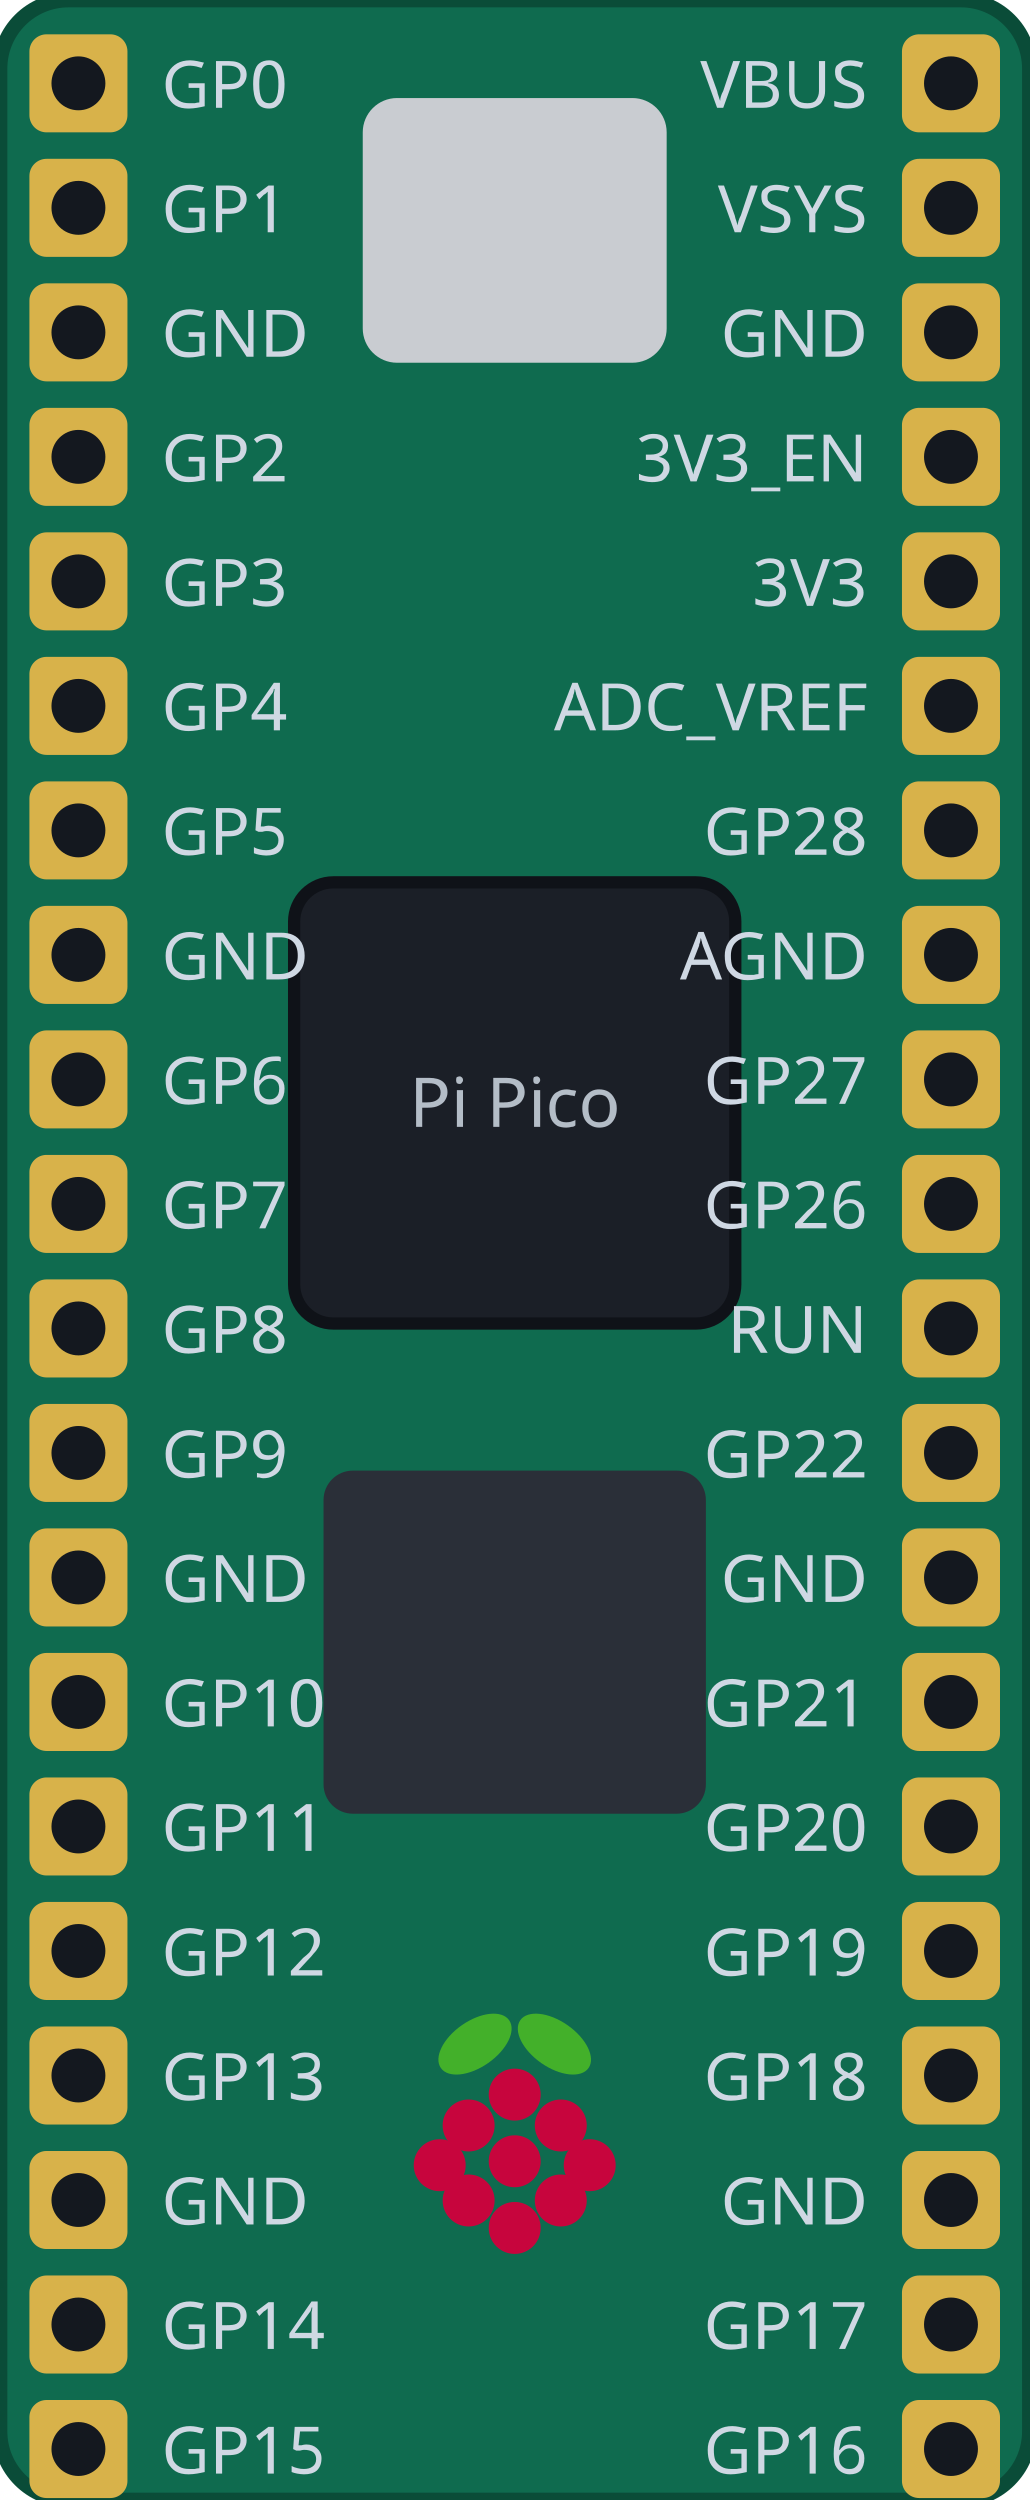
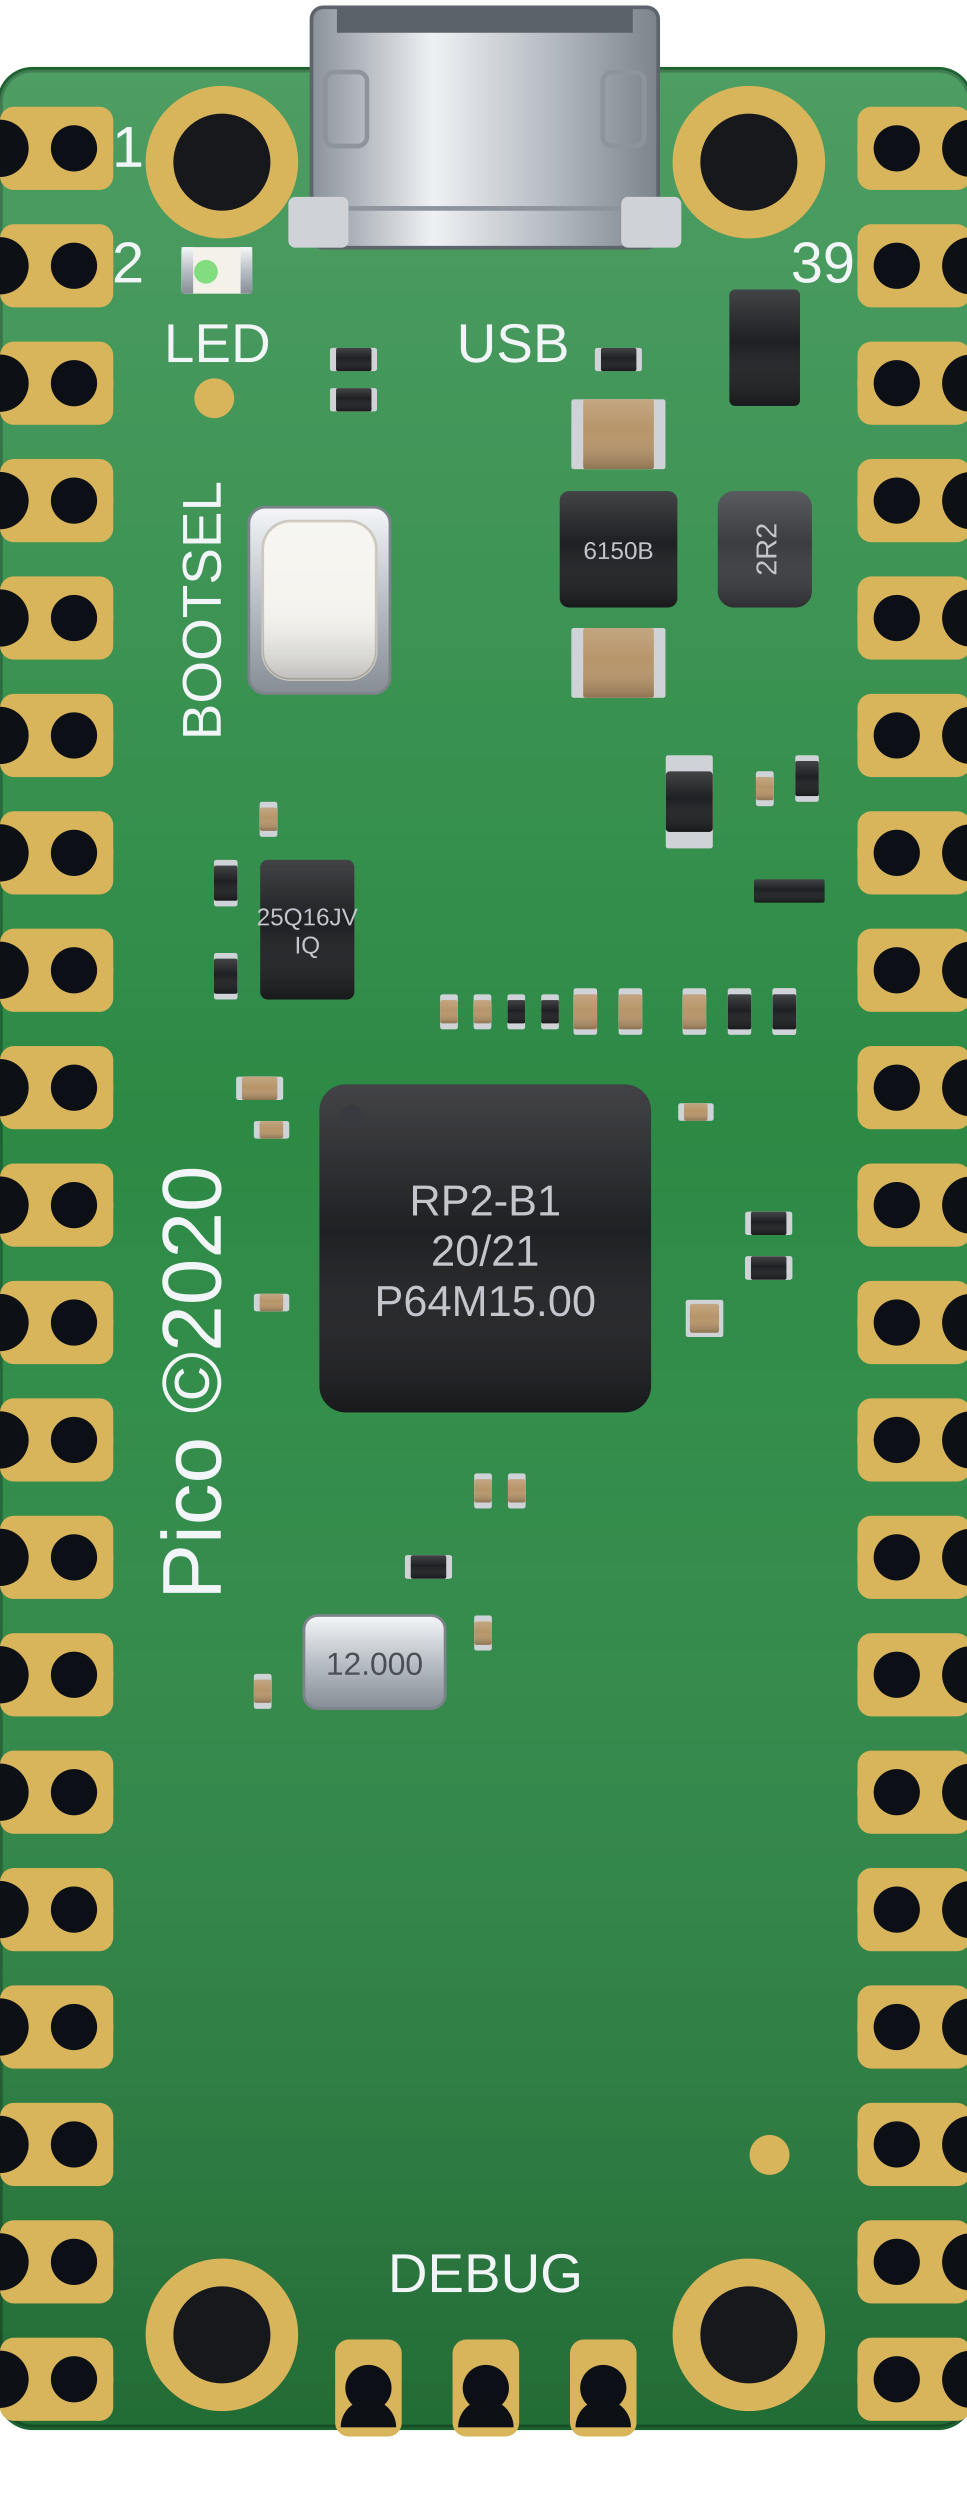
- <svg xmlns="http://www.w3.org/2000/svg" version="1.1" width="21.0mm" height="51.0mm" viewBox="0 0 21.0 51.0">
-   <rect x="0" y="0" width="21.0" height="51.0" rx="1.4" fill="#0f6b4f" />
-   <rect x="0" y="0" width="21.0" height="51.0" rx="1.4" fill="none" stroke="#0a4c38" stroke-width="0.3" />
-   <rect x="6.0" y="18.0" width="9.0" height="9.0" rx="0.8" fill="#1b1f27" />
-   <rect x="6.0" y="18.0" width="9.0" height="9.0" rx="0.8" fill="none" stroke="#0f1218" stroke-width="0.25" />
-   <rect x="7.4" y="2.0" width="6.2" height="5.4" rx="0.7" fill="#c9ccd1" />
-   <rect x="6.6" y="30.0" width="7.8" height="7.0" rx="0.6" fill="#2a2f38" />
-   <ellipse cx="9.69" cy="41.70" rx="0.85" ry="0.47" fill="#43b02a" transform="rotate(-35 9.69 41.70)" />
-   <ellipse cx="11.31" cy="41.70" rx="0.85" ry="0.47" fill="#43b02a" transform="rotate(35 11.31 41.70)" />
-   <circle cx="10.50" cy="42.73" r="0.53" fill="#c7053d" />
-   <circle cx="9.56" cy="43.36" r="0.53" fill="#c7053d" />
-   <circle cx="11.44" cy="43.36" r="0.53" fill="#c7053d" />
-   <circle cx="8.97" cy="44.17" r="0.53" fill="#c7053d" />
-   <circle cx="10.50" cy="44.09" r="0.53" fill="#c7053d" />
-   <circle cx="12.03" cy="44.17" r="0.53" fill="#c7053d" />
-   <circle cx="9.56" cy="44.89" r="0.53" fill="#c7053d" />
-   <circle cx="11.44" cy="44.89" r="0.53" fill="#c7053d" />
-   <circle cx="10.50" cy="45.45" r="0.53" fill="#c7053d" />
-   <rect x="0.60" y="0.70" width="2.0" height="2.0" rx="0.35" fill="#d8b24a" />
-   <circle cx="1.60" cy="1.70" r="0.55" fill="#14181f" />
-   <rect x="0.60" y="3.24" width="2.0" height="2.0" rx="0.35" fill="#d8b24a" />
-   <circle cx="1.60" cy="4.24" r="0.55" fill="#14181f" />
-   <rect x="0.60" y="5.78" width="2.0" height="2.0" rx="0.35" fill="#d8b24a" />
-   <circle cx="1.60" cy="6.78" r="0.55" fill="#14181f" />
-   <rect x="0.60" y="8.32" width="2.0" height="2.0" rx="0.35" fill="#d8b24a" />
-   <circle cx="1.60" cy="9.32" r="0.55" fill="#14181f" />
-   <rect x="0.60" y="10.86" width="2.0" height="2.0" rx="0.35" fill="#d8b24a" />
-   <circle cx="1.60" cy="11.86" r="0.55" fill="#14181f" />
-   <rect x="0.60" y="13.40" width="2.0" height="2.0" rx="0.35" fill="#d8b24a" />
-   <circle cx="1.60" cy="14.40" r="0.55" fill="#14181f" />
-   <rect x="0.60" y="15.94" width="2.0" height="2.0" rx="0.35" fill="#d8b24a" />
-   <circle cx="1.60" cy="16.94" r="0.55" fill="#14181f" />
-   <rect x="0.60" y="18.48" width="2.0" height="2.0" rx="0.35" fill="#d8b24a" />
-   <circle cx="1.60" cy="19.48" r="0.55" fill="#14181f" />
-   <rect x="0.60" y="21.02" width="2.0" height="2.0" rx="0.35" fill="#d8b24a" />
-   <circle cx="1.60" cy="22.02" r="0.55" fill="#14181f" />
-   <rect x="0.60" y="23.56" width="2.0" height="2.0" rx="0.35" fill="#d8b24a" />
-   <circle cx="1.60" cy="24.56" r="0.55" fill="#14181f" />
-   <rect x="0.60" y="26.10" width="2.0" height="2.0" rx="0.35" fill="#d8b24a" />
-   <circle cx="1.60" cy="27.10" r="0.55" fill="#14181f" />
-   <rect x="0.60" y="28.64" width="2.0" height="2.0" rx="0.35" fill="#d8b24a" />
-   <circle cx="1.60" cy="29.64" r="0.55" fill="#14181f" />
-   <rect x="0.60" y="31.18" width="2.0" height="2.0" rx="0.35" fill="#d8b24a" />
-   <circle cx="1.60" cy="32.18" r="0.55" fill="#14181f" />
-   <rect x="0.60" y="33.72" width="2.0" height="2.0" rx="0.35" fill="#d8b24a" />
-   <circle cx="1.60" cy="34.72" r="0.55" fill="#14181f" />
-   <rect x="0.60" y="36.26" width="2.0" height="2.0" rx="0.35" fill="#d8b24a" />
-   <circle cx="1.60" cy="37.26" r="0.55" fill="#14181f" />
-   <rect x="0.60" y="38.80" width="2.0" height="2.0" rx="0.35" fill="#d8b24a" />
-   <circle cx="1.60" cy="39.80" r="0.55" fill="#14181f" />
-   <rect x="0.60" y="41.34" width="2.0" height="2.0" rx="0.35" fill="#d8b24a" />
-   <circle cx="1.60" cy="42.34" r="0.55" fill="#14181f" />
-   <rect x="0.60" y="43.88" width="2.0" height="2.0" rx="0.35" fill="#d8b24a" />
-   <circle cx="1.60" cy="44.88" r="0.55" fill="#14181f" />
-   <rect x="0.60" y="46.42" width="2.0" height="2.0" rx="0.35" fill="#d8b24a" />
-   <circle cx="1.60" cy="47.42" r="0.55" fill="#14181f" />
-   <rect x="0.60" y="48.96" width="2.0" height="2.0" rx="0.35" fill="#d8b24a" />
-   <circle cx="1.60" cy="49.96" r="0.55" fill="#14181f" />
-   <rect x="18.40" y="0.70" width="2.0" height="2.0" rx="0.35" fill="#d8b24a" />
-   <circle cx="19.40" cy="1.70" r="0.55" fill="#14181f" />
-   <rect x="18.40" y="3.24" width="2.0" height="2.0" rx="0.35" fill="#d8b24a" />
-   <circle cx="19.40" cy="4.24" r="0.55" fill="#14181f" />
-   <rect x="18.40" y="5.78" width="2.0" height="2.0" rx="0.35" fill="#d8b24a" />
-   <circle cx="19.40" cy="6.78" r="0.55" fill="#14181f" />
-   <rect x="18.40" y="8.32" width="2.0" height="2.0" rx="0.35" fill="#d8b24a" />
-   <circle cx="19.40" cy="9.32" r="0.55" fill="#14181f" />
-   <rect x="18.40" y="10.86" width="2.0" height="2.0" rx="0.35" fill="#d8b24a" />
-   <circle cx="19.40" cy="11.86" r="0.55" fill="#14181f" />
-   <rect x="18.40" y="13.40" width="2.0" height="2.0" rx="0.35" fill="#d8b24a" />
-   <circle cx="19.40" cy="14.40" r="0.55" fill="#14181f" />
-   <rect x="18.40" y="15.94" width="2.0" height="2.0" rx="0.35" fill="#d8b24a" />
-   <circle cx="19.40" cy="16.94" r="0.55" fill="#14181f" />
-   <rect x="18.40" y="18.48" width="2.0" height="2.0" rx="0.35" fill="#d8b24a" />
-   <circle cx="19.40" cy="19.48" r="0.55" fill="#14181f" />
-   <rect x="18.40" y="21.02" width="2.0" height="2.0" rx="0.35" fill="#d8b24a" />
-   <circle cx="19.40" cy="22.02" r="0.55" fill="#14181f" />
-   <rect x="18.40" y="23.56" width="2.0" height="2.0" rx="0.35" fill="#d8b24a" />
-   <circle cx="19.40" cy="24.56" r="0.55" fill="#14181f" />
-   <rect x="18.40" y="26.10" width="2.0" height="2.0" rx="0.35" fill="#d8b24a" />
-   <circle cx="19.40" cy="27.10" r="0.55" fill="#14181f" />
-   <rect x="18.40" y="28.64" width="2.0" height="2.0" rx="0.35" fill="#d8b24a" />
-   <circle cx="19.40" cy="29.64" r="0.55" fill="#14181f" />
-   <rect x="18.40" y="31.18" width="2.0" height="2.0" rx="0.35" fill="#d8b24a" />
-   <circle cx="19.40" cy="32.18" r="0.55" fill="#14181f" />
-   <rect x="18.40" y="33.72" width="2.0" height="2.0" rx="0.35" fill="#d8b24a" />
-   <circle cx="19.40" cy="34.72" r="0.55" fill="#14181f" />
-   <rect x="18.40" y="36.26" width="2.0" height="2.0" rx="0.35" fill="#d8b24a" />
-   <circle cx="19.40" cy="37.26" r="0.55" fill="#14181f" />
-   <rect x="18.40" y="38.80" width="2.0" height="2.0" rx="0.35" fill="#d8b24a" />
-   <circle cx="19.40" cy="39.80" r="0.55" fill="#14181f" />
-   <rect x="18.40" y="41.34" width="2.0" height="2.0" rx="0.35" fill="#d8b24a" />
-   <circle cx="19.40" cy="42.34" r="0.55" fill="#14181f" />
-   <rect x="18.40" y="43.88" width="2.0" height="2.0" rx="0.35" fill="#d8b24a" />
-   <circle cx="19.40" cy="44.88" r="0.55" fill="#14181f" />
-   <rect x="18.40" y="46.42" width="2.0" height="2.0" rx="0.35" fill="#d8b24a" />
-   <circle cx="19.40" cy="47.42" r="0.55" fill="#14181f" />
-   <rect x="18.40" y="48.96" width="2.0" height="2.0" rx="0.35" fill="#d8b24a" />
-   <circle cx="19.40" cy="49.96" r="0.55" fill="#14181f" />
-   <text x="3.30" y="2.20" fill="#cfd8e3" font-size="1.35px" font-family="Verdana">GP0</text>
-   <text x="3.30" y="4.74" fill="#cfd8e3" font-size="1.35px" font-family="Verdana">GP1</text>
-   <text x="3.30" y="7.28" fill="#cfd8e3" font-size="1.35px" font-family="Verdana">GND</text>
-   <text x="3.30" y="9.82" fill="#cfd8e3" font-size="1.35px" font-family="Verdana">GP2</text>
-   <text x="3.30" y="12.36" fill="#cfd8e3" font-size="1.35px" font-family="Verdana">GP3</text>
-   <text x="3.30" y="14.90" fill="#cfd8e3" font-size="1.35px" font-family="Verdana">GP4</text>
-   <text x="3.30" y="17.44" fill="#cfd8e3" font-size="1.35px" font-family="Verdana">GP5</text>
-   <text x="3.30" y="19.98" fill="#cfd8e3" font-size="1.35px" font-family="Verdana">GND</text>
-   <text x="3.30" y="22.52" fill="#cfd8e3" font-size="1.35px" font-family="Verdana">GP6</text>
-   <text x="3.30" y="25.06" fill="#cfd8e3" font-size="1.35px" font-family="Verdana">GP7</text>
-   <text x="3.30" y="27.60" fill="#cfd8e3" font-size="1.35px" font-family="Verdana">GP8</text>
-   <text x="3.30" y="30.14" fill="#cfd8e3" font-size="1.35px" font-family="Verdana">GP9</text>
-   <text x="3.30" y="32.68" fill="#cfd8e3" font-size="1.35px" font-family="Verdana">GND</text>
-   <text x="3.30" y="35.22" fill="#cfd8e3" font-size="1.35px" font-family="Verdana">GP10</text>
-   <text x="3.30" y="37.76" fill="#cfd8e3" font-size="1.35px" font-family="Verdana">GP11</text>
-   <text x="3.30" y="40.30" fill="#cfd8e3" font-size="1.35px" font-family="Verdana">GP12</text>
-   <text x="3.30" y="42.84" fill="#cfd8e3" font-size="1.35px" font-family="Verdana">GP13</text>
-   <text x="3.30" y="45.38" fill="#cfd8e3" font-size="1.35px" font-family="Verdana">GND</text>
-   <text x="3.30" y="47.92" fill="#cfd8e3" font-size="1.35px" font-family="Verdana">GP14</text>
-   <text x="3.30" y="50.46" fill="#cfd8e3" font-size="1.35px" font-family="Verdana">GP15</text>
-   <text x="17.70" y="2.20" fill="#cfd8e3" font-size="1.35px" text-anchor="end" font-family="Verdana">VBUS</text>
-   <text x="17.70" y="4.74" fill="#cfd8e3" font-size="1.35px" text-anchor="end" font-family="Verdana">VSYS</text>
-   <text x="17.70" y="7.28" fill="#cfd8e3" font-size="1.35px" text-anchor="end" font-family="Verdana">GND</text>
-   <text x="17.70" y="9.82" fill="#cfd8e3" font-size="1.35px" text-anchor="end" font-family="Verdana">3V3_EN</text>
-   <text x="17.70" y="12.36" fill="#cfd8e3" font-size="1.35px" text-anchor="end" font-family="Verdana">3V3</text>
-   <text x="17.70" y="14.90" fill="#cfd8e3" font-size="1.35px" text-anchor="end" font-family="Verdana">ADC_VREF</text>
-   <text x="17.70" y="17.44" fill="#cfd8e3" font-size="1.35px" text-anchor="end" font-family="Verdana">GP28</text>
-   <text x="17.70" y="19.98" fill="#cfd8e3" font-size="1.35px" text-anchor="end" font-family="Verdana">AGND</text>
-   <text x="17.70" y="22.52" fill="#cfd8e3" font-size="1.35px" text-anchor="end" font-family="Verdana">GP27</text>
-   <text x="17.70" y="25.06" fill="#cfd8e3" font-size="1.35px" text-anchor="end" font-family="Verdana">GP26</text>
-   <text x="17.70" y="27.60" fill="#cfd8e3" font-size="1.35px" text-anchor="end" font-family="Verdana">RUN</text>
-   <text x="17.70" y="30.14" fill="#cfd8e3" font-size="1.35px" text-anchor="end" font-family="Verdana">GP22</text>
-   <text x="17.70" y="32.68" fill="#cfd8e3" font-size="1.35px" text-anchor="end" font-family="Verdana">GND</text>
-   <text x="17.70" y="35.22" fill="#cfd8e3" font-size="1.35px" text-anchor="end" font-family="Verdana">GP21</text>
-   <text x="17.70" y="37.76" fill="#cfd8e3" font-size="1.35px" text-anchor="end" font-family="Verdana">GP20</text>
-   <text x="17.70" y="40.30" fill="#cfd8e3" font-size="1.35px" text-anchor="end" font-family="Verdana">GP19</text>
-   <text x="17.70" y="42.84" fill="#cfd8e3" font-size="1.35px" text-anchor="end" font-family="Verdana">GP18</text>
-   <text x="17.70" y="45.38" fill="#cfd8e3" font-size="1.35px" text-anchor="end" font-family="Verdana">GND</text>
-   <text x="17.70" y="47.92" fill="#cfd8e3" font-size="1.35px" text-anchor="end" font-family="Verdana">GP17</text>
-   <text x="17.70" y="50.46" fill="#cfd8e3" font-size="1.35px" text-anchor="end" font-family="Verdana">GP16</text>
-   <text x="10.50" y="22.99" fill="#cfd8e3" font-size="1.4px" text-anchor="middle" font-family="Verdana" opacity="0.85">Pi Pico</text>
+ <svg xmlns="http://www.w3.org/2000/svg" version="1.1" width="79px" height="204.4px" data-sobra="0 5.7" viewBox="0 0 79 204.4">
+   <defs>
+     <linearGradient id="luz" x1="0" y1="0" x2="0" y2="1">
+       <stop offset="0" stop-color="#ffffff" stop-opacity="0.16" />
+       <stop offset="0.45" stop-color="#ffffff" stop-opacity="0" />
+       <stop offset="1" stop-color="#000000" stop-opacity="0.22" />
+     </linearGradient>
+     <linearGradient id="metal" x1="0" y1="0" x2="0" y2="1">
+       <stop offset="0" stop-color="#f4f6f8" />
+       <stop offset="0.5" stop-color="#b9bfc6" />
+       <stop offset="1" stop-color="#868d95" />
+     </linearGradient>
+     <linearGradient id="metal-h" x1="0" y1="0" x2="1" y2="0">
+       <stop offset="0" stop-color="#8a9199" />
+       <stop offset="0.35" stop-color="#eef1f4" />
+       <stop offset="0.7" stop-color="#b3b9c0" />
+       <stop offset="1" stop-color="#7c838b" />
+     </linearGradient>
+     <radialGradient id="lata" cx="0.4" cy="0.38" r="0.66">
+       <stop offset="0" stop-color="#f6f8fa" />
+       <stop offset="0.6" stop-color="#c3c9cf" />
+       <stop offset="1" stop-color="#8c939b" />
+     </radialGradient>
+     <linearGradient id="plastico" x1="0" y1="0" x2="0" y2="1">
+       <stop offset="0" stop-color="#3a3c40" />
+       <stop offset="1" stop-color="#16171a" />
+     </linearGradient>
+     <linearGradient id="ouro" x1="0" y1="0" x2="0" y2="1">
+       <stop offset="0" stop-color="#f4dc8c" />
+       <stop offset="1" stop-color="#b88a2c" />
+     </linearGradient>
+     <linearGradient id="blindagem" x1="0" y1="0" x2="1" y2="1">
+       <stop offset="0" stop-color="#eef0f2" />
+       <stop offset="0.45" stop-color="#cfd3d7" />
+       <stop offset="1" stop-color="#a9aeb4" />
+     </linearGradient>
+   </defs>
+   <rect x="0" y="5.7" width="79.37" height="192.756" rx="2.646" fill="#2c8a45" stroke="#1d6331" stroke-width="0.454" />
+   <rect x="0" y="5.7" width="79.37" height="192.756" rx="2.646" fill="url(#luz)" />
+   <rect x="0" y="8.728" width="9.26" height="6.803" rx="1.134" fill="#d8b45a" />
+   <circle cx="6.05" cy="12.13" r="3.213" fill="#d8b45a" />
+   <circle cx="6.05" cy="12.13" r="1.89" fill="#0c1016" />
+   <path d="M0 9.787 A2.343 2.343 0 0 1 0 14.473 Z" fill="#0d1014" />
+   <rect x="0" y="18.328" width="9.26" height="6.803" rx="1.134" fill="#d8b45a" />
+   <circle cx="6.05" cy="21.73" r="3.213" fill="#d8b45a" />
+   <circle cx="6.05" cy="21.73" r="1.89" fill="#0c1016" />
+   <path d="M0 19.387 A2.343 2.343 0 0 1 0 24.073 Z" fill="#0d1014" />
+   <rect x="0" y="27.928" width="9.26" height="6.803" rx="1.134" fill="#d8b45a" />
+   <circle cx="6.05" cy="31.33" r="3.213" fill="#d8b45a" />
+   <circle cx="6.05" cy="31.33" r="1.89" fill="#0c1016" />
+   <path d="M0 28.987 A2.343 2.343 0 0 1 0 33.673 Z" fill="#0d1014" />
+   <rect x="0" y="37.528" width="9.26" height="6.803" rx="1.134" fill="#d8b45a" />
+   <circle cx="6.05" cy="40.93" r="3.213" fill="#d8b45a" />
+   <circle cx="6.05" cy="40.93" r="1.89" fill="#0c1016" />
+   <path d="M0 38.587 A2.343 2.343 0 0 1 0 43.273 Z" fill="#0d1014" />
+   <rect x="0" y="47.128" width="9.26" height="6.803" rx="1.134" fill="#d8b45a" />
+   <circle cx="6.05" cy="50.53" r="3.213" fill="#d8b45a" />
+   <circle cx="6.05" cy="50.53" r="1.89" fill="#0c1016" />
+   <path d="M0 48.187 A2.343 2.343 0 0 1 0 52.873 Z" fill="#0d1014" />
+   <rect x="0" y="56.728" width="9.26" height="6.803" rx="1.134" fill="#d8b45a" />
+   <circle cx="6.05" cy="60.13" r="3.213" fill="#d8b45a" />
+   <circle cx="6.05" cy="60.13" r="1.89" fill="#0c1016" />
+   <path d="M0 57.787 A2.343 2.343 0 0 1 0 62.473 Z" fill="#0d1014" />
+   <rect x="0" y="66.328" width="9.26" height="6.803" rx="1.134" fill="#d8b45a" />
+   <circle cx="6.05" cy="69.73" r="3.213" fill="#d8b45a" />
+   <circle cx="6.05" cy="69.73" r="1.89" fill="#0c1016" />
+   <path d="M0 67.387 A2.343 2.343 0 0 1 0 72.073 Z" fill="#0d1014" />
+   <rect x="0" y="75.928" width="9.26" height="6.803" rx="1.134" fill="#d8b45a" />
+   <circle cx="6.05" cy="79.33" r="3.213" fill="#d8b45a" />
+   <circle cx="6.05" cy="79.33" r="1.89" fill="#0c1016" />
+   <path d="M0 76.987 A2.343 2.343 0 0 1 0 81.673 Z" fill="#0d1014" />
+   <rect x="0" y="85.528" width="9.26" height="6.803" rx="1.134" fill="#d8b45a" />
+   <circle cx="6.05" cy="88.93" r="3.213" fill="#d8b45a" />
+   <circle cx="6.05" cy="88.93" r="1.89" fill="#0c1016" />
+   <path d="M0 86.587 A2.343 2.343 0 0 1 0 91.273 Z" fill="#0d1014" />
+   <rect x="0" y="95.128" width="9.26" height="6.803" rx="1.134" fill="#d8b45a" />
+   <circle cx="6.05" cy="98.53" r="3.213" fill="#d8b45a" />
+   <circle cx="6.05" cy="98.53" r="1.89" fill="#0c1016" />
+   <path d="M0 96.187 A2.343 2.343 0 0 1 0 100.873 Z" fill="#0d1014" />
+   <rect x="0" y="104.728" width="9.26" height="6.803" rx="1.134" fill="#d8b45a" />
+   <circle cx="6.05" cy="108.13" r="3.213" fill="#d8b45a" />
+   <circle cx="6.05" cy="108.13" r="1.89" fill="#0c1016" />
+   <path d="M0 105.787 A2.343 2.343 0 0 1 0 110.473 Z" fill="#0d1014" />
+   <rect x="0" y="114.328" width="9.26" height="6.803" rx="1.134" fill="#d8b45a" />
+   <circle cx="6.05" cy="117.73" r="3.213" fill="#d8b45a" />
+   <circle cx="6.05" cy="117.73" r="1.89" fill="#0c1016" />
+   <path d="M0 115.387 A2.343 2.343 0 0 1 0 120.073 Z" fill="#0d1014" />
+   <rect x="0" y="123.928" width="9.26" height="6.803" rx="1.134" fill="#d8b45a" />
+   <circle cx="6.05" cy="127.33" r="3.213" fill="#d8b45a" />
+   <circle cx="6.05" cy="127.33" r="1.89" fill="#0c1016" />
+   <path d="M0 124.987 A2.343 2.343 0 0 1 0 129.673 Z" fill="#0d1014" />
+   <rect x="0" y="133.528" width="9.26" height="6.803" rx="1.134" fill="#d8b45a" />
+   <circle cx="6.05" cy="136.93" r="3.213" fill="#d8b45a" />
+   <circle cx="6.05" cy="136.93" r="1.89" fill="#0c1016" />
+   <path d="M0 134.587 A2.343 2.343 0 0 1 0 139.273 Z" fill="#0d1014" />
+   <rect x="0" y="143.128" width="9.26" height="6.803" rx="1.134" fill="#d8b45a" />
+   <circle cx="6.05" cy="146.53" r="3.213" fill="#d8b45a" />
+   <circle cx="6.05" cy="146.53" r="1.89" fill="#0c1016" />
+   <path d="M0 144.187 A2.343 2.343 0 0 1 0 148.873 Z" fill="#0d1014" />
+   <rect x="0" y="152.728" width="9.26" height="6.803" rx="1.134" fill="#d8b45a" />
+   <circle cx="6.05" cy="156.13" r="3.213" fill="#d8b45a" />
+   <circle cx="6.05" cy="156.13" r="1.89" fill="#0c1016" />
+   <path d="M0 153.787 A2.343 2.343 0 0 1 0 158.473 Z" fill="#0d1014" />
+   <rect x="0" y="162.328" width="9.26" height="6.803" rx="1.134" fill="#d8b45a" />
+   <circle cx="6.05" cy="165.73" r="3.213" fill="#d8b45a" />
+   <circle cx="6.05" cy="165.73" r="1.89" fill="#0c1016" />
+   <path d="M0 163.387 A2.343 2.343 0 0 1 0 168.073 Z" fill="#0d1014" />
+   <rect x="0" y="171.928" width="9.26" height="6.803" rx="1.134" fill="#d8b45a" />
+   <circle cx="6.05" cy="175.33" r="3.213" fill="#d8b45a" />
+   <circle cx="6.05" cy="175.33" r="1.89" fill="#0c1016" />
+   <path d="M0 172.987 A2.343 2.343 0 0 1 0 177.673 Z" fill="#0d1014" />
+   <rect x="0" y="181.528" width="9.26" height="6.803" rx="1.134" fill="#d8b45a" />
+   <circle cx="6.05" cy="184.93" r="3.213" fill="#d8b45a" />
+   <circle cx="6.05" cy="184.93" r="1.89" fill="#0c1016" />
+   <path d="M0 182.587 A2.343 2.343 0 0 1 0 187.273 Z" fill="#0d1014" />
+   <rect x="0" y="191.128" width="9.26" height="6.803" rx="1.134" fill="#d8b45a" />
+   <circle cx="6.05" cy="194.53" r="3.213" fill="#d8b45a" />
+   <circle cx="6.05" cy="194.53" r="1.89" fill="#0c1016" />
+   <path d="M0 192.187 A2.343 2.343 0 0 1 0 196.873 Z" fill="#0d1014" />
+   <rect x="70.11" y="8.728" width="9.26" height="6.803" rx="1.134" fill="#d8b45a" />
+   <circle cx="73.32" cy="12.13" r="3.213" fill="#d8b45a" />
+   <circle cx="73.32" cy="12.13" r="1.89" fill="#0c1016" />
+   <path d="M79.37 9.787 A2.343 2.343 0 0 0 79.37 14.473 Z" fill="#0d1014" />
+   <rect x="70.11" y="18.328" width="9.26" height="6.803" rx="1.134" fill="#d8b45a" />
+   <circle cx="73.32" cy="21.73" r="3.213" fill="#d8b45a" />
+   <circle cx="73.32" cy="21.73" r="1.89" fill="#0c1016" />
+   <path d="M79.37 19.387 A2.343 2.343 0 0 0 79.37 24.073 Z" fill="#0d1014" />
+   <rect x="70.11" y="27.928" width="9.26" height="6.803" rx="1.134" fill="#d8b45a" />
+   <circle cx="73.32" cy="31.33" r="3.213" fill="#d8b45a" />
+   <circle cx="73.32" cy="31.33" r="1.89" fill="#0c1016" />
+   <path d="M79.37 28.987 A2.343 2.343 0 0 0 79.37 33.673 Z" fill="#0d1014" />
+   <rect x="70.11" y="37.528" width="9.26" height="6.803" rx="1.134" fill="#d8b45a" />
+   <circle cx="73.32" cy="40.93" r="3.213" fill="#d8b45a" />
+   <circle cx="73.32" cy="40.93" r="1.89" fill="#0c1016" />
+   <path d="M79.37 38.587 A2.343 2.343 0 0 0 79.37 43.273 Z" fill="#0d1014" />
+   <rect x="70.11" y="47.128" width="9.26" height="6.803" rx="1.134" fill="#d8b45a" />
+   <circle cx="73.32" cy="50.53" r="3.213" fill="#d8b45a" />
+   <circle cx="73.32" cy="50.53" r="1.89" fill="#0c1016" />
+   <path d="M79.37 48.187 A2.343 2.343 0 0 0 79.37 52.873 Z" fill="#0d1014" />
+   <rect x="70.11" y="56.728" width="9.26" height="6.803" rx="1.134" fill="#d8b45a" />
+   <circle cx="73.32" cy="60.13" r="3.213" fill="#d8b45a" />
+   <circle cx="73.32" cy="60.13" r="1.89" fill="#0c1016" />
+   <path d="M79.37 57.787 A2.343 2.343 0 0 0 79.37 62.473 Z" fill="#0d1014" />
+   <rect x="70.11" y="66.328" width="9.26" height="6.803" rx="1.134" fill="#d8b45a" />
+   <circle cx="73.32" cy="69.73" r="3.213" fill="#d8b45a" />
+   <circle cx="73.32" cy="69.73" r="1.89" fill="#0c1016" />
+   <path d="M79.37 67.387 A2.343 2.343 0 0 0 79.37 72.073 Z" fill="#0d1014" />
+   <rect x="70.11" y="75.928" width="9.26" height="6.803" rx="1.134" fill="#d8b45a" />
+   <circle cx="73.32" cy="79.33" r="3.213" fill="#d8b45a" />
+   <circle cx="73.32" cy="79.33" r="1.89" fill="#0c1016" />
+   <path d="M79.37 76.987 A2.343 2.343 0 0 0 79.37 81.673 Z" fill="#0d1014" />
+   <rect x="70.11" y="85.528" width="9.26" height="6.803" rx="1.134" fill="#d8b45a" />
+   <circle cx="73.32" cy="88.93" r="3.213" fill="#d8b45a" />
+   <circle cx="73.32" cy="88.93" r="1.89" fill="#0c1016" />
+   <path d="M79.37 86.587 A2.343 2.343 0 0 0 79.37 91.273 Z" fill="#0d1014" />
+   <rect x="70.11" y="95.128" width="9.26" height="6.803" rx="1.134" fill="#d8b45a" />
+   <circle cx="73.32" cy="98.53" r="3.213" fill="#d8b45a" />
+   <circle cx="73.32" cy="98.53" r="1.89" fill="#0c1016" />
+   <path d="M79.37 96.187 A2.343 2.343 0 0 0 79.37 100.873 Z" fill="#0d1014" />
+   <rect x="70.11" y="104.728" width="9.26" height="6.803" rx="1.134" fill="#d8b45a" />
+   <circle cx="73.32" cy="108.13" r="3.213" fill="#d8b45a" />
+   <circle cx="73.32" cy="108.13" r="1.89" fill="#0c1016" />
+   <path d="M79.37 105.787 A2.343 2.343 0 0 0 79.37 110.473 Z" fill="#0d1014" />
+   <rect x="70.11" y="114.328" width="9.26" height="6.803" rx="1.134" fill="#d8b45a" />
+   <circle cx="73.32" cy="117.73" r="3.213" fill="#d8b45a" />
+   <circle cx="73.32" cy="117.73" r="1.89" fill="#0c1016" />
+   <path d="M79.37 115.387 A2.343 2.343 0 0 0 79.37 120.073 Z" fill="#0d1014" />
+   <rect x="70.11" y="123.928" width="9.26" height="6.803" rx="1.134" fill="#d8b45a" />
+   <circle cx="73.32" cy="127.33" r="3.213" fill="#d8b45a" />
+   <circle cx="73.32" cy="127.33" r="1.89" fill="#0c1016" />
+   <path d="M79.37 124.987 A2.343 2.343 0 0 0 79.37 129.673 Z" fill="#0d1014" />
+   <rect x="70.11" y="133.528" width="9.26" height="6.803" rx="1.134" fill="#d8b45a" />
+   <circle cx="73.32" cy="136.93" r="3.213" fill="#d8b45a" />
+   <circle cx="73.32" cy="136.93" r="1.89" fill="#0c1016" />
+   <path d="M79.37 134.587 A2.343 2.343 0 0 0 79.37 139.273 Z" fill="#0d1014" />
+   <rect x="70.11" y="143.128" width="9.26" height="6.803" rx="1.134" fill="#d8b45a" />
+   <circle cx="73.32" cy="146.53" r="3.213" fill="#d8b45a" />
+   <circle cx="73.32" cy="146.53" r="1.89" fill="#0c1016" />
+   <path d="M79.37 144.187 A2.343 2.343 0 0 0 79.37 148.873 Z" fill="#0d1014" />
+   <rect x="70.11" y="152.728" width="9.26" height="6.803" rx="1.134" fill="#d8b45a" />
+   <circle cx="73.32" cy="156.13" r="3.213" fill="#d8b45a" />
+   <circle cx="73.32" cy="156.13" r="1.89" fill="#0c1016" />
+   <path d="M79.37 153.787 A2.343 2.343 0 0 0 79.37 158.473 Z" fill="#0d1014" />
+   <rect x="70.11" y="162.328" width="9.26" height="6.803" rx="1.134" fill="#d8b45a" />
+   <circle cx="73.32" cy="165.73" r="3.213" fill="#d8b45a" />
+   <circle cx="73.32" cy="165.73" r="1.89" fill="#0c1016" />
+   <path d="M79.37 163.387 A2.343 2.343 0 0 0 79.37 168.073 Z" fill="#0d1014" />
+   <rect x="70.11" y="171.928" width="9.26" height="6.803" rx="1.134" fill="#d8b45a" />
+   <circle cx="73.32" cy="175.33" r="3.213" fill="#d8b45a" />
+   <circle cx="73.32" cy="175.33" r="1.89" fill="#0c1016" />
+   <path d="M79.37 172.987 A2.343 2.343 0 0 0 79.37 177.673 Z" fill="#0d1014" />
+   <rect x="70.11" y="181.528" width="9.26" height="6.803" rx="1.134" fill="#d8b45a" />
+   <circle cx="73.32" cy="184.93" r="3.213" fill="#d8b45a" />
+   <circle cx="73.32" cy="184.93" r="1.89" fill="#0c1016" />
+   <path d="M79.37 182.587 A2.343 2.343 0 0 0 79.37 187.273 Z" fill="#0d1014" />
+   <rect x="70.11" y="191.128" width="9.26" height="6.803" rx="1.134" fill="#d8b45a" />
+   <circle cx="73.32" cy="194.53" r="3.213" fill="#d8b45a" />
+   <circle cx="73.32" cy="194.53" r="1.89" fill="#0c1016" />
+   <path d="M79.37 192.187 A2.343 2.343 0 0 0 79.37 196.873 Z" fill="#0d1014" />
+   <circle cx="18.142" cy="13.259" r="6.236" fill="#d8b45a" />
+   <circle cx="18.142" cy="13.259" r="3.969" fill="#16181c" />
+   <circle cx="61.228" cy="13.259" r="6.236" fill="#d8b45a" />
+   <circle cx="61.228" cy="13.259" r="3.969" fill="#16181c" />
+   <circle cx="18.142" cy="190.897" r="6.236" fill="#d8b45a" />
+   <circle cx="18.142" cy="190.897" r="3.969" fill="#16181c" />
+   <circle cx="61.228" cy="190.897" r="6.236" fill="#d8b45a" />
+   <circle cx="61.228" cy="190.897" r="3.969" fill="#16181c" />
+   <rect x="27.402" y="191.275" width="5.443" height="7.937" rx="1.134" fill="#d8b45a" />
+   <circle cx="30.123" cy="195.243" r="1.89" fill="#0c1016" />
+   <path d="M27.855 198.456 A2.268 2.268 0 0 1 32.391 198.456 Z" fill="#0d1014" />
+   <rect x="37.002" y="191.275" width="5.443" height="7.937" rx="1.134" fill="#d8b45a" />
+   <circle cx="39.723" cy="195.243" r="1.89" fill="#0c1016" />
+   <path d="M37.455 198.456 A2.268 2.268 0 0 1 41.991 198.456 Z" fill="#0d1014" />
+   <rect x="46.602" y="191.275" width="5.443" height="7.937" rx="1.134" fill="#d8b45a" />
+   <circle cx="49.323" cy="195.243" r="1.89" fill="#0c1016" />
+   <path d="M47.055 198.456 A2.268 2.268 0 0 1 51.591 198.456 Z" fill="#0d1014" />
+   <text transform="translate(10.469 11.747) rotate(0)" x="0" y="1.89" font-family="Arial" font-weight="normal" font-size="4.724" fill="#f2f5f7" text-anchor="middle">1</text>
+   <text transform="translate(10.469 21.196) rotate(0)" x="0" y="1.89" font-family="Arial" font-weight="normal" font-size="4.724" fill="#f2f5f7" text-anchor="middle">2</text>
+   <text transform="translate(67.276 21.196) rotate(0)" x="0" y="1.89" font-family="Arial" font-weight="normal" font-size="4.724" fill="#f2f5f7" text-anchor="middle">39</text>
+   <text transform="translate(17.764 27.81) rotate(0)" x="0" y="1.795" font-family="Arial" font-weight="normal" font-size="4.488" fill="#f2f5f7" text-anchor="middle">LED</text>
+   <text transform="translate(41.953 27.81) rotate(0)" x="0" y="1.795" font-family="Arial" font-weight="normal" font-size="4.488" fill="#f2f5f7" text-anchor="middle">USB</text>
+   <text transform="translate(16.252 49.92) rotate(-90)" x="0" y="1.795" font-family="Arial" font-weight="normal" font-size="4.488" fill="#f2f5f7" text-anchor="middle">BOOTSEL</text>
+   <text transform="translate(39.685 185.606) rotate(0)" x="0" y="1.795" font-family="Arial" font-weight="normal" font-size="4.488" fill="#f2f5f7" text-anchor="middle">DEBUG</text>
+   <text transform="translate(15.307 113.039) rotate(-90)" x="0" y="2.74" font-family="Arial" font-weight="normal" font-size="6.85" fill="#f2f5f7" text-anchor="middle">Pico ©2020</text>
+   <rect x="26.117" y="88.658" width="27.114" height="26.818" rx="2.145" fill="#1f2023" />
+   <rect x="26.117" y="88.658" width="27.114" height="26.818" rx="2.145" fill="url(#luz)" />
+   <text transform="translate(39.674 97.957) rotate(0)" x="0" y="1.417" font-family="Arial" font-weight="normal" font-size="3.543" fill="#c3c6cb" text-anchor="middle">RP2-B1</text>
+   <text transform="translate(39.674 102.067) rotate(0)" x="0" y="1.417" font-family="Arial" font-weight="normal" font-size="3.543" fill="#c3c6cb" text-anchor="middle">20/21</text>
+   <text transform="translate(39.674 106.178) rotate(0)" x="0" y="1.417" font-family="Arial" font-weight="normal" font-size="3.543" fill="#c3c6cb" text-anchor="middle">P64M15.00</text>
+   <circle cx="28.763" cy="91.304" r="0.945" fill="#383a3f" />
+   <rect x="25.468" y="0.598" width="28.346" height="19.654" rx="0.945" fill="url(#metal-h)" stroke="#5d646c" stroke-width="0.302" />
+   <rect x="27.547" y="0.598" width="24.189" height="2.079" fill="#5b6168" />
+   <path d="M27.924 17.039 L51.358 17.039" fill="none" stroke="#8d949b" stroke-width="0.378" stroke-linecap="round" />
+   <rect x="26.602" y="5.889" width="3.402" height="6.047" rx="0.756" fill="none" stroke="#8d949b" stroke-width="0.378" />
+   <rect x="23.578" y="16.094" width="4.913" height="4.157" rx="0.567" fill="#cfd3d8" />
+   <rect x="49.279" y="5.889" width="3.402" height="6.047" rx="0.756" fill="none" stroke="#8d949b" stroke-width="0.378" />
+   <rect x="50.791" y="16.094" width="4.913" height="4.157" rx="0.567" fill="#cfd3d8" />
+   <rect x="24.85" y="132.083" width="11.54" height="7.611" rx="1.134" fill="url(#metal)" stroke="#7c838b" stroke-width="0.227" />
+   <text transform="translate(30.62 135.888) rotate(0)" x="0" y="1.039" font-family="Arial" font-weight="normal" font-size="2.598" fill="#4a4f56" text-anchor="middle">12.000</text>
+   <rect x="21.275" y="70.304" width="7.695" height="11.414" rx="0.616" fill="#1f2023" />
+   <rect x="21.275" y="70.304" width="7.695" height="11.414" rx="0.616" fill="url(#luz)" />
+   <text transform="translate(25.122 74.86) rotate(0)" x="0" y="0.794" font-family="Arial" font-weight="normal" font-size="1.984" fill="#c3c6cb" text-anchor="middle">25Q16JV</text>
+   <text transform="translate(25.122 77.162) rotate(0)" x="0" y="0.794" font-family="Arial" font-weight="normal" font-size="1.984" fill="#c3c6cb" text-anchor="middle">IQ</text>
+   <rect x="45.763" y="40.151" width="9.615" height="9.514" rx="0.761" fill="#1f2023" />
+   <rect x="45.763" y="40.151" width="9.615" height="9.514" rx="0.761" fill="url(#luz)" />
+   <text transform="translate(50.571 44.908) rotate(0)" x="0" y="0.794" font-family="Arial" font-weight="normal" font-size="1.984" fill="#c3c6cb" text-anchor="middle">6150B</text>
+   <rect x="59.636" y="23.674" width="5.77" height="9.514" rx="0.462" fill="#1f2023" />
+   <rect x="59.636" y="23.674" width="5.77" height="9.514" rx="0.462" fill="url(#luz)" />
+   <rect x="14.846" y="20.205" width="5.77" height="3.807" rx="0.302" fill="#f3f1ea" />
+   <rect x="14.846" y="20.205" width="0.945" height="3.807" fill="url(#metal)" />
+   <rect x="19.671" y="20.205" width="0.945" height="3.807" fill="url(#metal)" />
+   <rect x="20.347" y="41.472" width="11.54" height="15.221" rx="1.323" fill="url(#metal)" stroke="#7c838b" stroke-width="0.227" />
+   <rect x="21.481" y="42.606" width="9.272" height="12.953" rx="2.268" fill="#f5f4ef" stroke="#c9c6bc" stroke-width="0.227" />
+   <rect x="21.481" y="42.606" width="9.272" height="12.953" rx="2.268" fill="url(#luz)" />
+   <rect x="58.685" y="40.151" width="7.695" height="9.514" rx="1.323" fill="#3a3c40" />
+   <rect x="58.685" y="40.151" width="7.695" height="9.514" rx="1.323" fill="url(#luz)" />
+   <text transform="translate(62.532 44.908) rotate(-90)" x="0" y="0.945" font-family="Arial" font-weight="normal" font-size="2.362" fill="#c3c6cb" text-anchor="middle">2R2</text>
+   <circle cx="16.838" cy="22.219" r="0.972" fill="#5cd65a" fill-opacity="0.75" />
+   <rect x="46.714" y="51.344" width="7.695" height="5.707" rx="0.189" fill="#cfd3d8" />
+   <rect x="54.432" y="61.753" width="3.845" height="7.611" rx="0.189" fill="#cfd3d8" />
+   <rect x="54.432" y="63.07" width="3.845" height="4.949" rx="0.308" fill="#1f2023" />
+   <rect x="54.432" y="63.07" width="3.845" height="4.949" rx="0.308" fill="url(#luz)" />
+   <rect x="46.714" y="32.651" width="7.695" height="5.707" rx="0.189" fill="#cfd3d8" />
+   <rect x="47.684" y="32.651" width="5.774" height="5.707" rx="0.189" fill="#b7956a" />
+   <rect x="47.684" y="32.651" width="5.774" height="5.707" rx="0.189" fill="url(#luz)" />
+   <rect x="47.684" y="51.344" width="5.774" height="5.707" rx="0.189" fill="#b7956a" />
+   <rect x="47.684" y="51.344" width="5.774" height="5.707" rx="0.189" fill="url(#luz)" />
+   <circle cx="62.917" cy="176.184" r="1.63" fill="#d8b45a" />
+   <circle cx="17.518" cy="32.562" r="1.628" fill="#d8b45a" />
+   <rect x="26.979" y="31.734" width="3.845" height="1.904" rx="0.189" fill="#cfd3d8" />
+   <rect x="27.476" y="31.734" width="2.895" height="1.904" rx="0.152" fill="#1f2023" />
+   <rect x="27.476" y="31.734" width="2.895" height="1.904" rx="0.152" fill="url(#luz)" />
+   <rect x="63.165" y="80.8" width="1.925" height="3.807" rx="0.189" fill="#cfd3d8" />
+   <rect x="63.165" y="81.295" width="1.925" height="2.863" rx="0.154" fill="#1f2023" />
+   <rect x="63.165" y="81.295" width="1.925" height="2.863" rx="0.154" fill="url(#luz)" />
+   <rect x="63.165" y="80.8" width="1.925" height="3.807" rx="0.189" fill="#cfd3d8" />
+   <rect x="61.649" y="71.892" width="5.77" height="1.904" rx="0.152" fill="#1f2023" />
+   <rect x="61.649" y="71.892" width="5.77" height="1.904" rx="0.152" fill="url(#luz)" />
+   <rect x="63.165" y="81.295" width="1.925" height="2.863" rx="0.154" fill="#1f2023" />
+   <rect x="63.165" y="81.295" width="1.925" height="2.863" rx="0.154" fill="url(#luz)" />
+   <rect x="59.501" y="80.8" width="1.921" height="3.807" rx="0.189" fill="#cfd3d8" />
+   <rect x="59.501" y="81.295" width="1.921" height="2.863" rx="0.154" fill="#1f2023" />
+   <rect x="59.501" y="81.295" width="1.921" height="2.863" rx="0.154" fill="url(#luz)" />
+   <rect x="55.81" y="80.8" width="1.925" height="3.807" rx="0.189" fill="#cfd3d8" />
+   <rect x="55.81" y="81.295" width="1.925" height="2.863" rx="0.189" fill="#b7956a" />
+   <rect x="55.81" y="81.295" width="1.925" height="2.863" rx="0.189" fill="url(#luz)" />
+   <rect x="44.247" y="81.295" width="1.447" height="2.863" rx="0.189" fill="#cfd3d8" />
+   <rect x="44.247" y="81.764" width="1.447" height="1.904" rx="0.116" fill="#1f2023" />
+   <rect x="44.247" y="81.764" width="1.447" height="1.904" rx="0.116" fill="url(#luz)" />
+   <rect x="41.483" y="81.295" width="1.451" height="2.863" rx="0.189" fill="#cfd3d8" />
+   <rect x="41.483" y="81.764" width="1.451" height="1.904" rx="0.116" fill="#1f2023" />
+   <rect x="41.483" y="81.764" width="1.451" height="1.904" rx="0.116" fill="url(#luz)" />
+   <rect x="38.723" y="81.295" width="1.447" height="2.863" rx="0.189" fill="#cfd3d8" />
+   <rect x="38.723" y="81.764" width="1.447" height="1.904" rx="0.189" fill="#b7956a" />
+   <rect x="38.723" y="81.764" width="1.447" height="1.904" rx="0.189" fill="url(#luz)" />
+   <rect x="61.807" y="63.051" width="1.451" height="2.863" rx="0.189" fill="#cfd3d8" />
+   <rect x="61.807" y="63.52" width="1.451" height="1.904" rx="0.189" fill="#b7956a" />
+   <rect x="61.807" y="63.52" width="1.451" height="1.904" rx="0.189" fill="url(#luz)" />
+   <rect x="35.986" y="81.295" width="1.447" height="2.863" rx="0.189" fill="#cfd3d8" />
+   <rect x="35.986" y="81.764" width="1.447" height="1.904" rx="0.189" fill="#b7956a" />
+   <rect x="35.986" y="81.764" width="1.447" height="1.904" rx="0.189" fill="url(#luz)" />
+   <rect x="21.228" y="65.556" width="1.447" height="2.867" rx="0.189" fill="#cfd3d8" />
+   <rect x="21.228" y="66.029" width="1.447" height="1.9" rx="0.189" fill="#b7956a" />
+   <rect x="21.228" y="66.029" width="1.447" height="1.9" rx="0.189" fill="url(#luz)" />
+   <rect x="41.529" y="120.467" width="1.447" height="2.863" rx="0.189" fill="#cfd3d8" />
+   <rect x="41.529" y="120.936" width="1.447" height="1.904" rx="0.189" fill="#b7956a" />
+   <rect x="41.529" y="120.936" width="1.447" height="1.904" rx="0.189" fill="url(#luz)" />
+   <rect x="38.769" y="120.467" width="1.447" height="2.863" rx="0.189" fill="#cfd3d8" />
+   <rect x="38.769" y="120.936" width="1.447" height="1.904" rx="0.189" fill="#b7956a" />
+   <rect x="38.769" y="120.936" width="1.447" height="1.904" rx="0.189" fill="url(#luz)" />
+   <rect x="38.769" y="132.083" width="1.447" height="2.867" rx="0.189" fill="#cfd3d8" />
+   <rect x="38.769" y="132.578" width="1.447" height="1.904" rx="0.189" fill="#b7956a" />
+   <rect x="38.769" y="132.578" width="1.447" height="1.904" rx="0.189" fill="url(#luz)" />
+   <rect x="20.755" y="136.854" width="1.447" height="2.863" rx="0.189" fill="#cfd3d8" />
+   <rect x="20.755" y="137.322" width="1.447" height="1.904" rx="0.189" fill="#b7956a" />
+   <rect x="20.755" y="137.322" width="1.447" height="1.904" rx="0.189" fill="url(#luz)" />
+   <rect x="50.582" y="80.8" width="1.925" height="3.807" rx="0.189" fill="#cfd3d8" />
+   <rect x="50.582" y="81.295" width="1.925" height="2.863" rx="0.189" fill="#b7956a" />
+   <rect x="50.582" y="81.295" width="1.925" height="2.863" rx="0.189" fill="url(#luz)" />
+   <rect x="46.895" y="80.8" width="1.921" height="3.807" rx="0.189" fill="#cfd3d8" />
+   <rect x="46.895" y="81.295" width="1.921" height="2.863" rx="0.189" fill="#b7956a" />
+   <rect x="46.895" y="81.295" width="1.921" height="2.863" rx="0.189" fill="url(#luz)" />
+   <rect x="26.979" y="28.444" width="3.845" height="1.9" rx="0.189" fill="#cfd3d8" />
+   <rect x="27.476" y="28.444" width="2.895" height="1.9" rx="0.152" fill="#1f2023" />
+   <rect x="27.476" y="28.444" width="2.895" height="1.9" rx="0.152" fill="url(#luz)" />
+   <rect x="48.635" y="28.444" width="3.849" height="1.9" rx="0.189" fill="#cfd3d8" />
+   <rect x="49.135" y="28.444" width="2.895" height="1.9" rx="0.152" fill="#1f2023" />
+   <rect x="49.135" y="28.444" width="2.895" height="1.9" rx="0.152" fill="url(#luz)" />
+   <rect x="17.495" y="70.304" width="1.925" height="3.803" rx="0.189" fill="#cfd3d8" />
+   <rect x="17.495" y="70.772" width="1.925" height="2.867" rx="0.154" fill="#1f2023" />
+   <rect x="17.495" y="70.772" width="1.925" height="2.867" rx="0.154" fill="url(#luz)" />
+   <rect x="17.495" y="77.915" width="1.925" height="3.803" rx="0.189" fill="#cfd3d8" />
+   <rect x="17.495" y="78.383" width="1.925" height="2.867" rx="0.154" fill="#1f2023" />
+   <rect x="17.495" y="78.383" width="1.925" height="2.867" rx="0.154" fill="url(#luz)" />
+   <rect x="65.021" y="61.753" width="1.925" height="3.803" rx="0.189" fill="#cfd3d8" />
+   <rect x="65.021" y="62.221" width="1.925" height="2.867" rx="0.154" fill="#1f2023" />
+   <rect x="65.021" y="62.221" width="1.925" height="2.867" rx="0.154" fill="url(#luz)" />
+   <rect x="55.448" y="90.204" width="2.898" height="1.431" rx="0.189" fill="#cfd3d8" />
+   <rect x="55.925" y="90.204" width="1.921" height="1.431" rx="0.189" fill="#b7956a" />
+   <rect x="55.925" y="90.204" width="1.921" height="1.431" rx="0.189" fill="url(#luz)" />
+   <rect x="20.755" y="91.659" width="2.895" height="1.431" rx="0.189" fill="#cfd3d8" />
+   <rect x="21.228" y="91.659" width="1.925" height="1.431" rx="0.189" fill="#b7956a" />
+   <rect x="21.228" y="91.659" width="1.925" height="1.431" rx="0.189" fill="url(#luz)" />
+   <rect x="20.755" y="105.783" width="2.895" height="1.431" rx="0.189" fill="#cfd3d8" />
+   <rect x="21.228" y="105.783" width="1.925" height="1.431" rx="0.189" fill="#b7956a" />
+   <rect x="21.228" y="105.783" width="1.925" height="1.431" rx="0.189" fill="url(#luz)" />
+   <rect x="56.067" y="106.27" width="3.072" height="3.042" rx="0.189" fill="#cfd3d8" />
+   <rect x="56.402" y="106.606" width="2.383" height="2.357" rx="0.189" fill="#b7956a" />
+   <rect x="56.402" y="106.606" width="2.383" height="2.357" rx="0.189" fill="url(#luz)" />
+   <rect x="60.925" y="102.715" width="3.849" height="1.904" rx="0.189" fill="#cfd3d8" />
+   <rect x="61.399" y="102.715" width="2.898" height="1.904" rx="0.152" fill="#1f2023" />
+   <rect x="61.399" y="102.715" width="2.898" height="1.904" rx="0.152" fill="url(#luz)" />
+   <rect x="60.925" y="102.715" width="3.849" height="1.904" rx="0.189" fill="#cfd3d8" />
+   <rect x="61.399" y="102.715" width="2.898" height="1.904" rx="0.152" fill="#1f2023" />
+   <rect x="61.399" y="102.715" width="2.898" height="1.904" rx="0.152" fill="url(#luz)" />
+   <rect x="60.925" y="99.067" width="3.849" height="1.904" rx="0.189" fill="#cfd3d8" />
+   <rect x="61.399" y="99.067" width="2.898" height="1.904" rx="0.152" fill="#1f2023" />
+   <rect x="61.399" y="99.067" width="2.898" height="1.904" rx="0.152" fill="url(#luz)" />
+   <rect x="19.304" y="88.03" width="3.849" height="1.904" rx="0.189" fill="#cfd3d8" />
+   <rect x="19.781" y="88.03" width="2.895" height="1.904" rx="0.189" fill="#b7956a" />
+   <rect x="19.781" y="88.03" width="2.895" height="1.904" rx="0.189" fill="url(#luz)" />
+   <rect x="33.111" y="127.16" width="3.845" height="1.904" rx="0.189" fill="#cfd3d8" />
+   <rect x="33.584" y="127.16" width="2.898" height="1.904" rx="0.152" fill="#1f2023" />
+   <rect x="33.584" y="127.16" width="2.898" height="1.904" rx="0.152" fill="url(#luz)" />
+   <rect x="33.111" y="127.16" width="3.845" height="1.904" rx="0.189" fill="#cfd3d8" />
+   <rect x="33.584" y="127.16" width="2.898" height="1.904" rx="0.152" fill="#1f2023" />
+   <rect x="33.584" y="127.16" width="2.898" height="1.904" rx="0.152" fill="url(#luz)" />
</svg>
